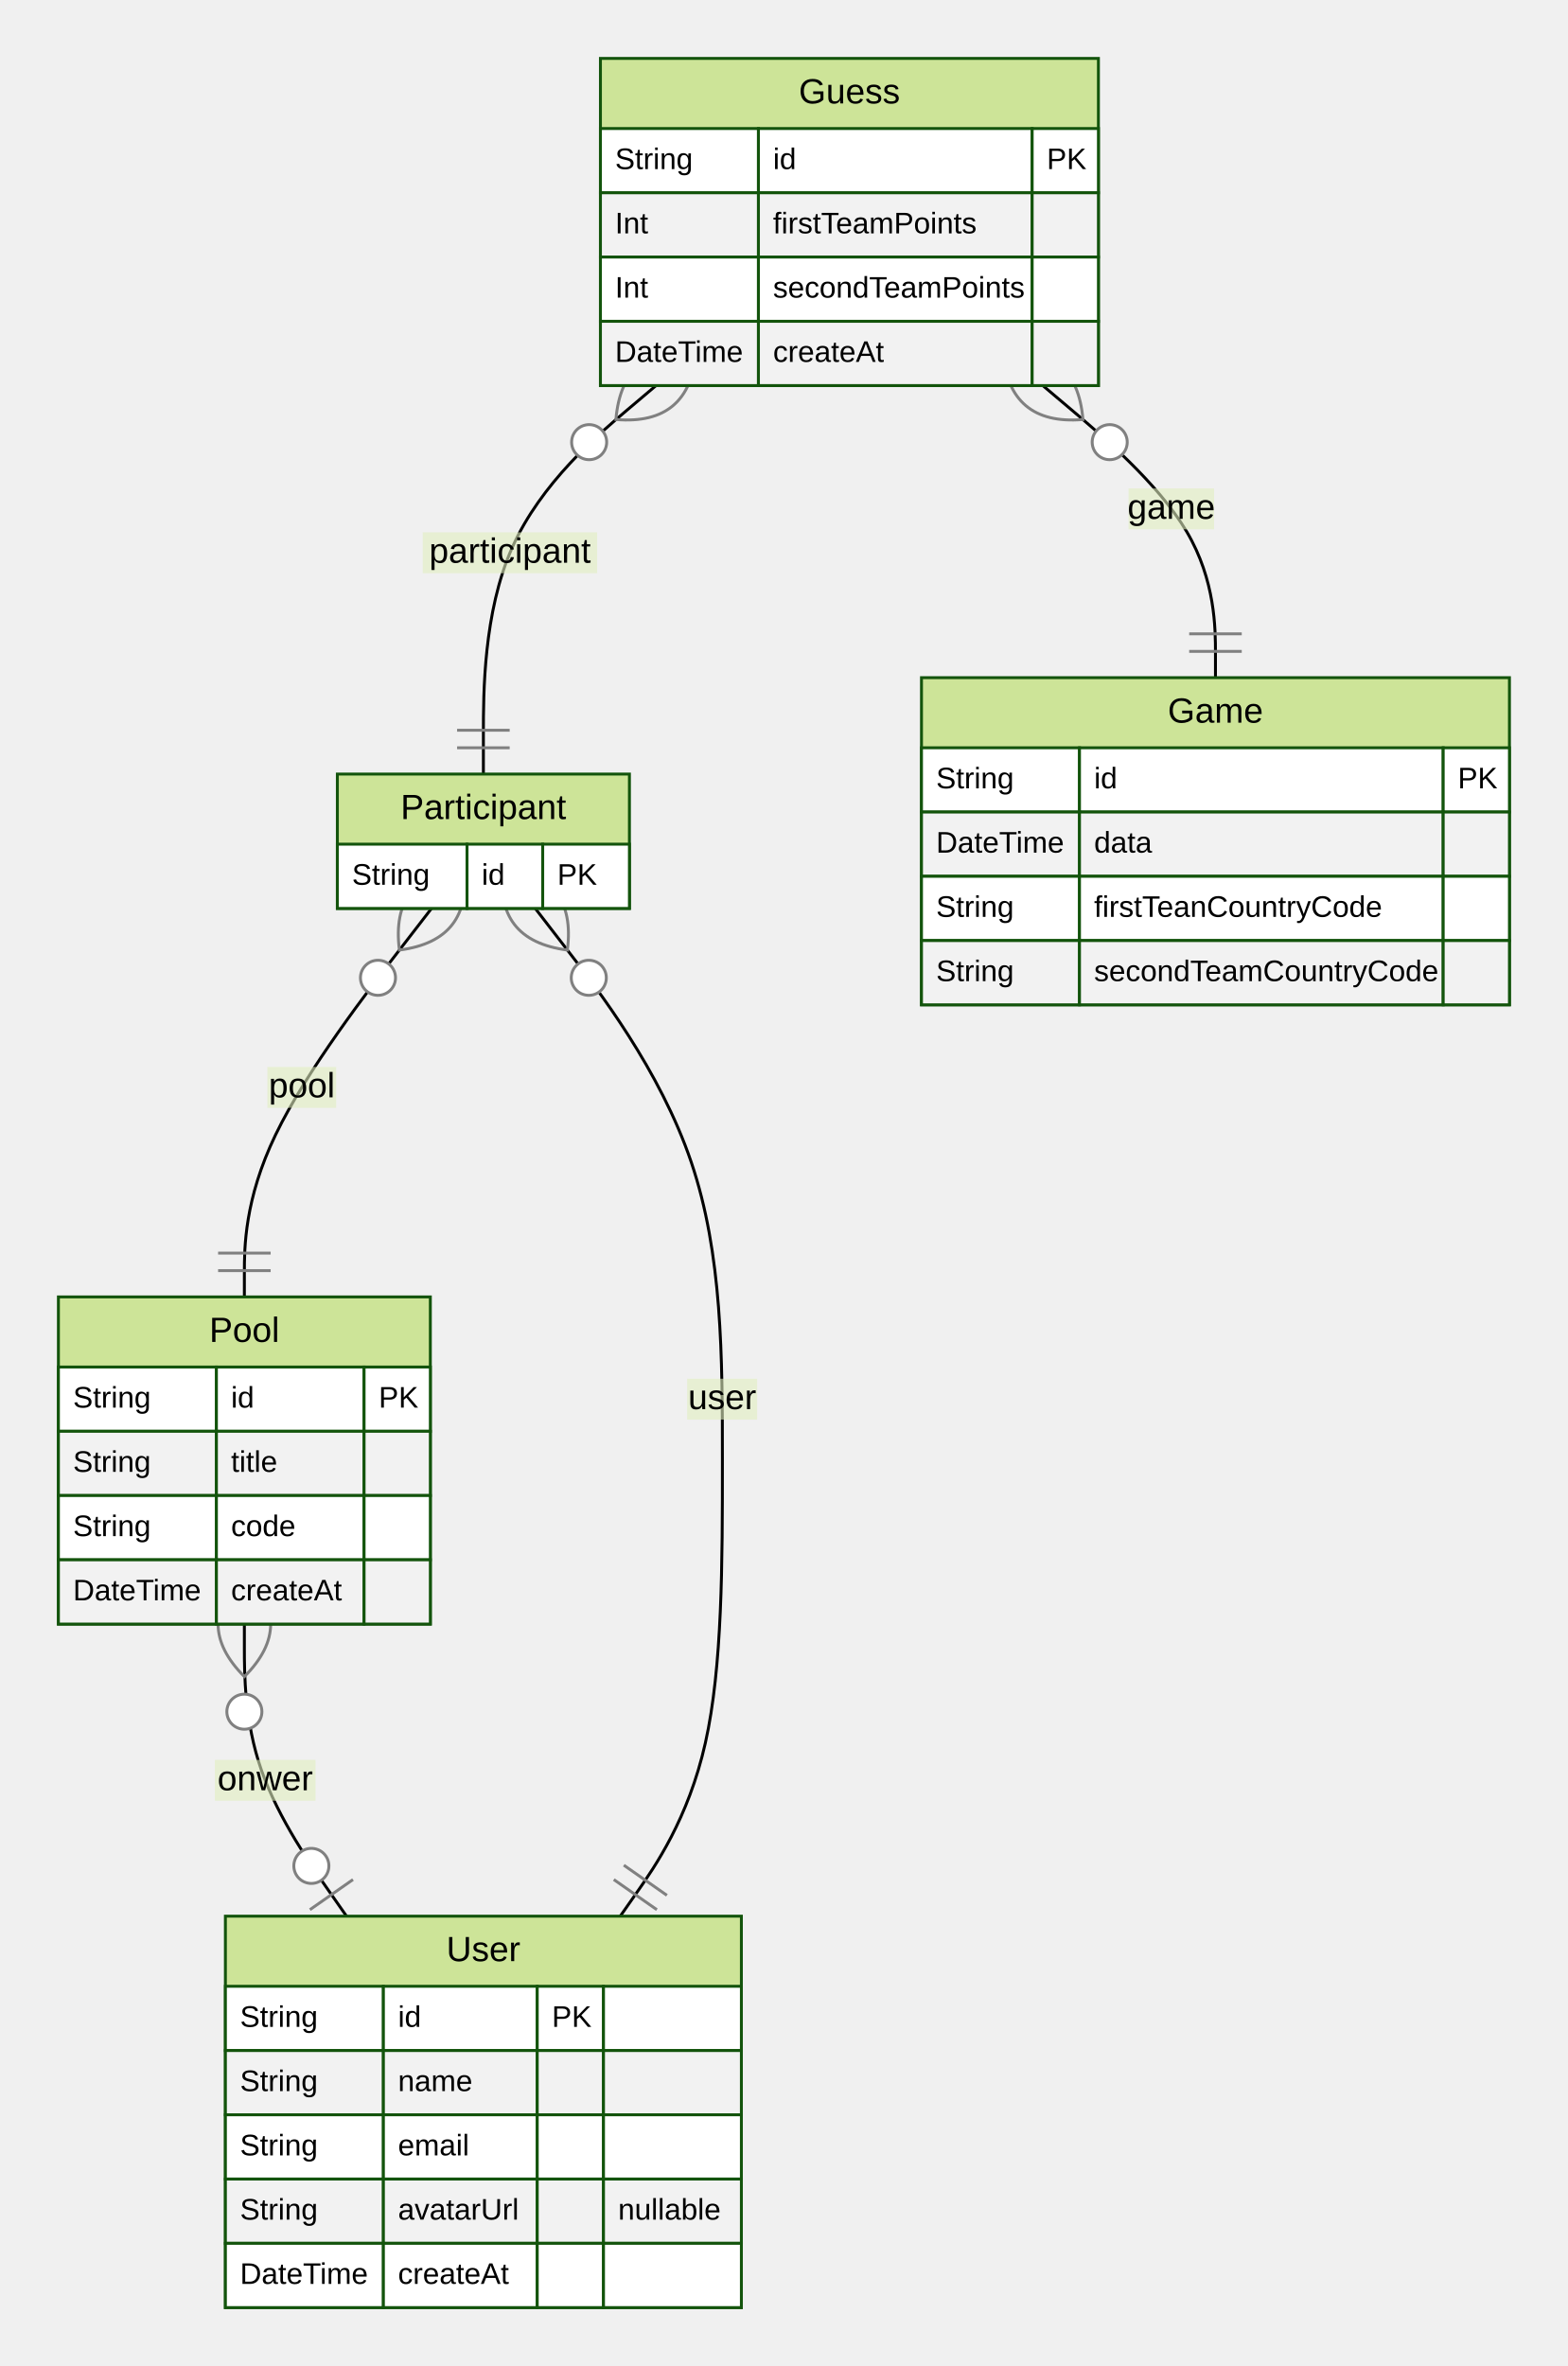
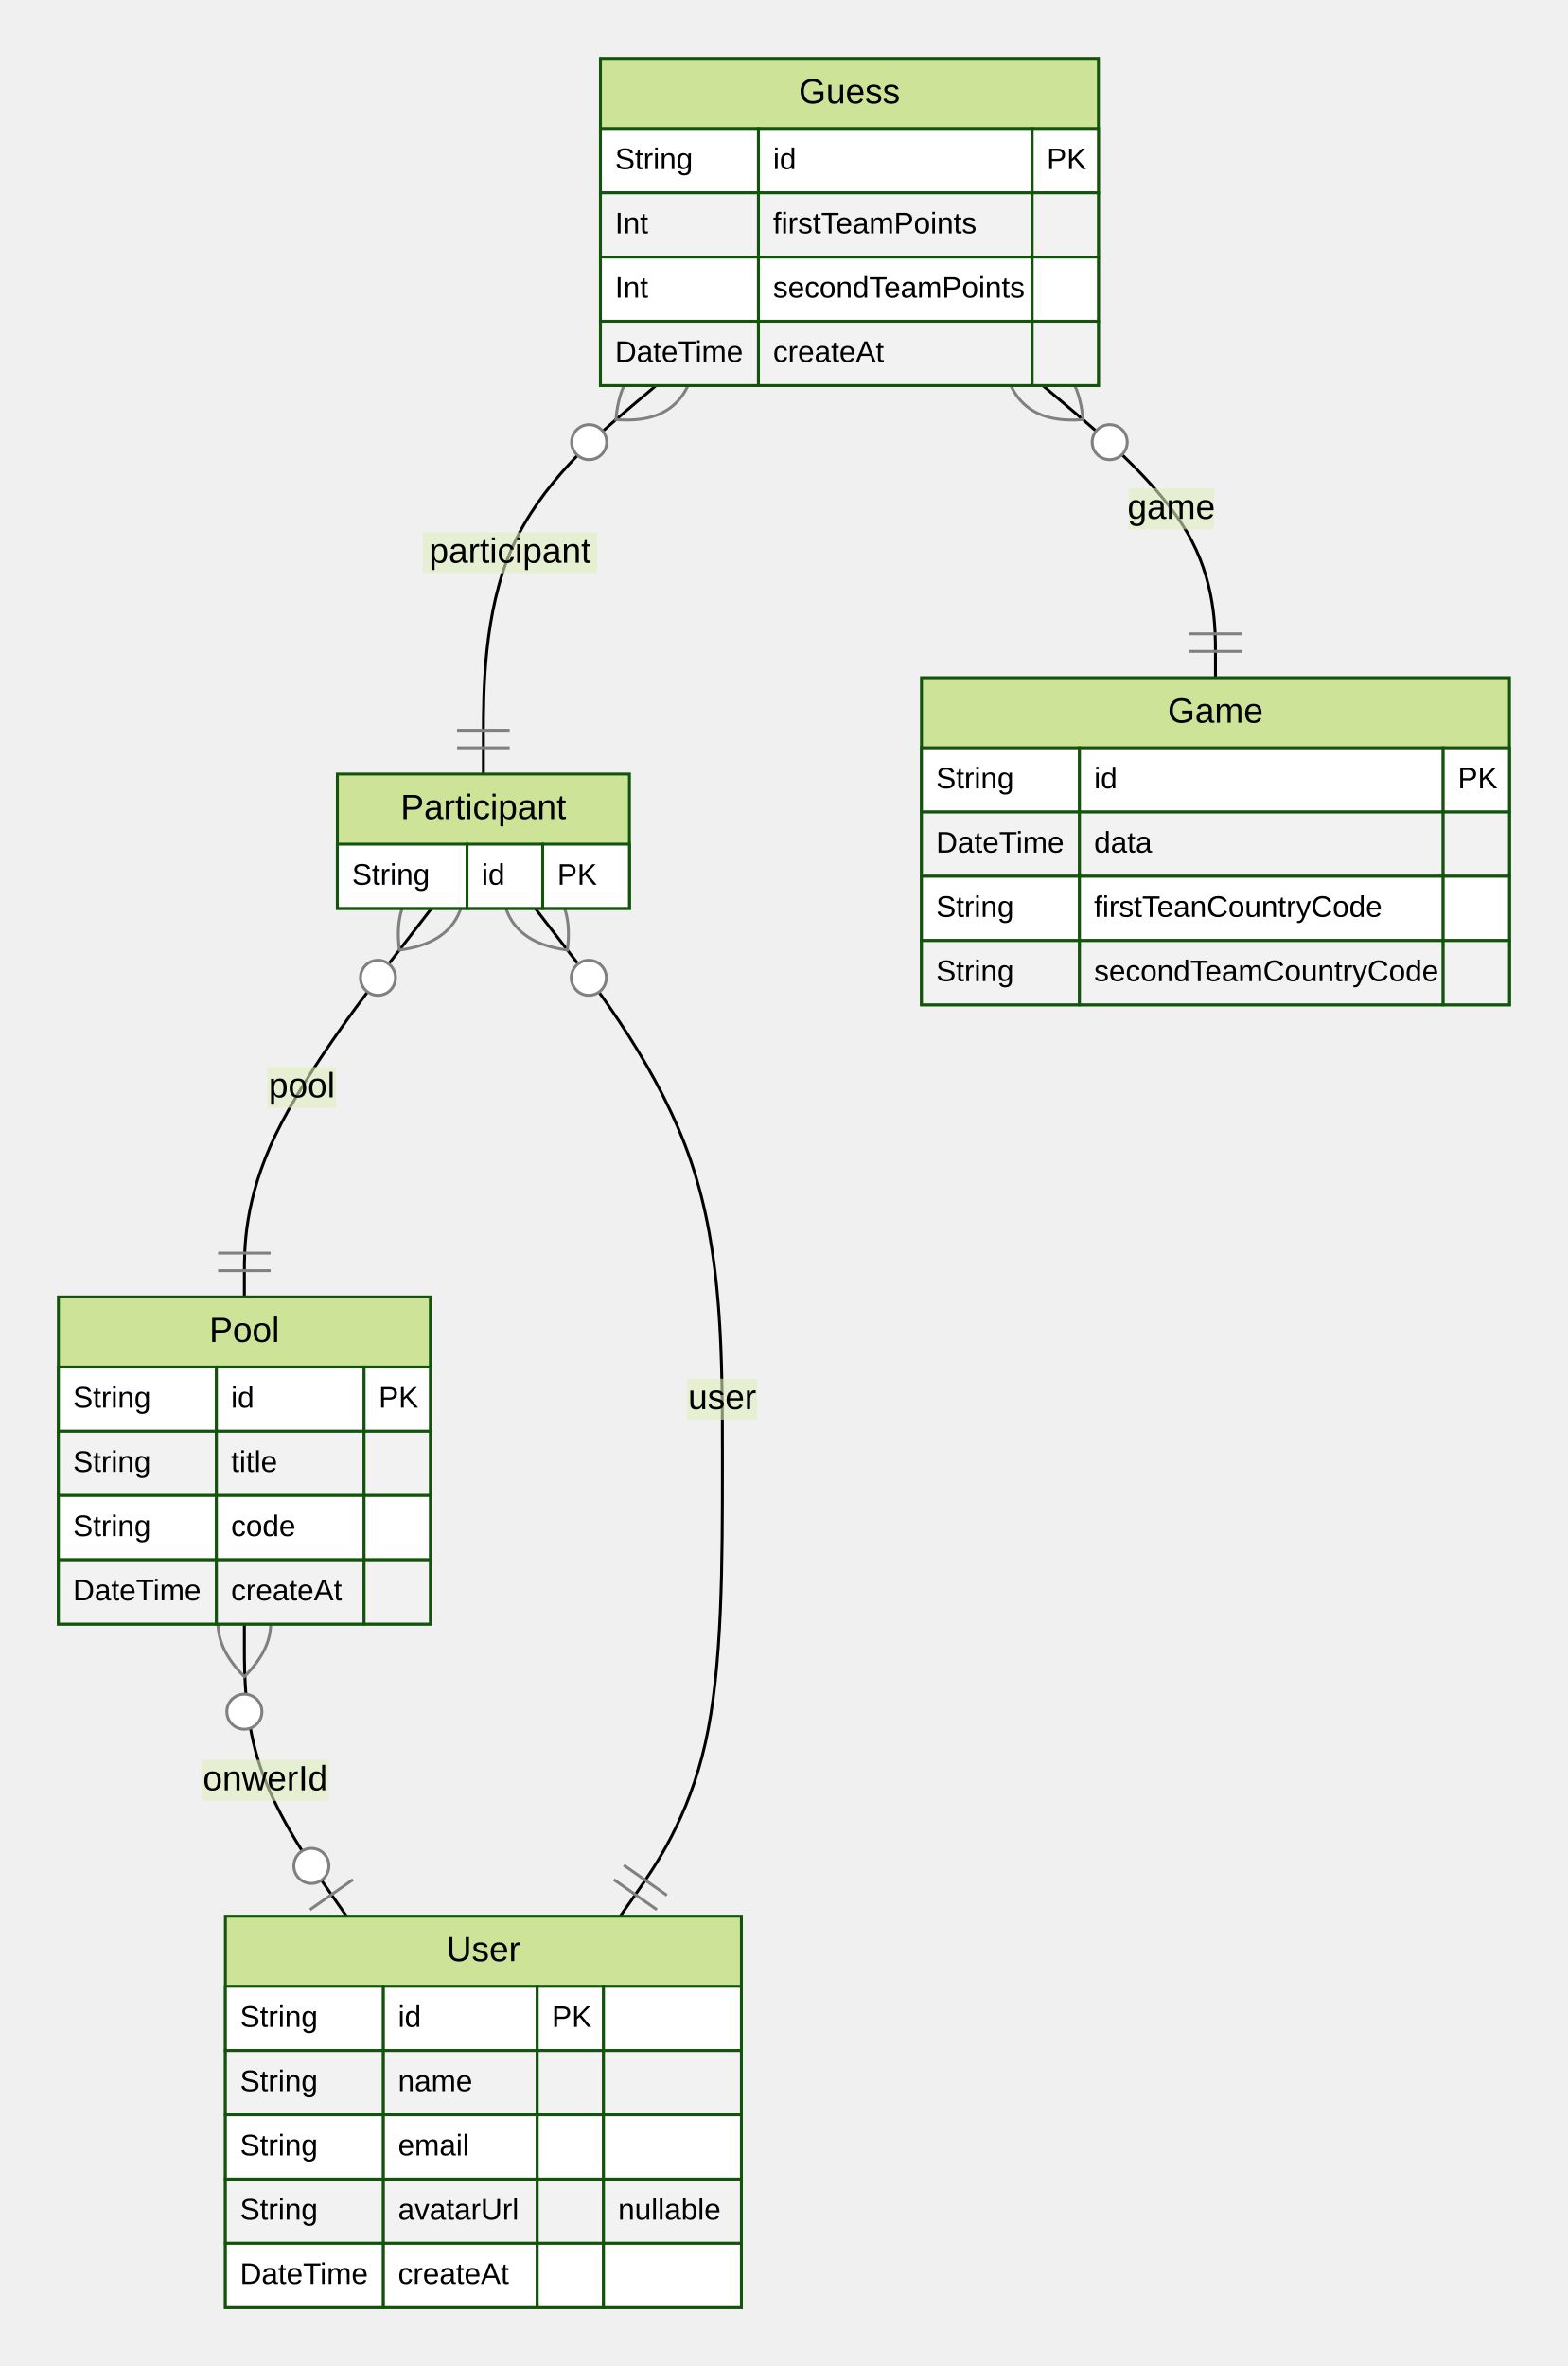
<svg xmlns="http://www.w3.org/2000/svg" aria-labelledby="chart-title-mermaid-0 chart-desc-mermaid-0" role="img" viewBox="0 0 536.82 810" style="max-width: 536.82px; background-color: white;" width="100%" id="mermaid-0">
  <style>#mermaid-0 {font-family:"trebuchet ms",verdana,arial,sans-serif;font-size:16px;fill:#000000;}#mermaid-0 .error-icon{fill:#552222;}#mermaid-0 .error-text{fill:#552222;stroke:#552222;}#mermaid-0 .edge-thickness-normal{stroke-width:2px;}#mermaid-0 .edge-thickness-thick{stroke-width:3.5px;}#mermaid-0 .edge-pattern-solid{stroke-dasharray:0;}#mermaid-0 .edge-pattern-dashed{stroke-dasharray:3;}#mermaid-0 .edge-pattern-dotted{stroke-dasharray:2;}#mermaid-0 .marker{fill:#000000;stroke:#000000;}#mermaid-0 .marker.cross{stroke:#000000;}#mermaid-0 svg{font-family:"trebuchet ms",verdana,arial,sans-serif;font-size:16px;}#mermaid-0 .entityBox{fill:#cde498;stroke:#13540c;}#mermaid-0 .attributeBoxOdd{fill:#ffffff;stroke:#13540c;}#mermaid-0 .attributeBoxEven{fill:#f2f2f2;stroke:#13540c;}#mermaid-0 .relationshipLabelBox{fill:hsl(78.158, 58.462%, 84.51%);opacity:0.7;background-color:hsl(78.158, 58.462%, 84.51%);}#mermaid-0 .relationshipLabelBox rect{opacity:0.5;}#mermaid-0 .relationshipLine{stroke:#000000;}#mermaid-0 :root{--mermaid-font-family:"trebuchet ms",verdana,arial,sans-serif;}</style>
  <g />
  <defs>
    <marker orient="auto" markerHeight="18" markerWidth="18" refY="9" refX="0" id="ONLY_ONE_START">
      <path d="M9,0 L9,18 M15,0 L15,18" fill="none" stroke="gray" />
    </marker>
  </defs>
  <defs>
    <marker orient="auto" markerHeight="18" markerWidth="18" refY="9" refX="18" id="ONLY_ONE_END">
      <path d="M3,0 L3,18 M9,0 L9,18" fill="none" stroke="gray" />
    </marker>
  </defs>
  <defs>
    <marker orient="auto" markerHeight="18" markerWidth="30" refY="9" refX="0" id="ZERO_OR_ONE_START">
      <circle r="6" cy="9" cx="21" fill="white" stroke="gray" />
      <path d="M9,0 L9,18" fill="none" stroke="gray" />
    </marker>
  </defs>
  <defs>
    <marker orient="auto" markerHeight="18" markerWidth="30" refY="9" refX="30" id="ZERO_OR_ONE_END">
      <circle r="6" cy="9" cx="9" fill="white" stroke="gray" />
      <path d="M21,0 L21,18" fill="none" stroke="gray" />
    </marker>
  </defs>
  <defs>
    <marker orient="auto" markerHeight="36" markerWidth="45" refY="18" refX="18" id="ONE_OR_MORE_START">
      <path d="M0,18 Q 18,0 36,18 Q 18,36 0,18 M42,9 L42,27" fill="none" stroke="gray" />
    </marker>
  </defs>
  <defs>
    <marker orient="auto" markerHeight="36" markerWidth="45" refY="18" refX="27" id="ONE_OR_MORE_END">
      <path d="M3,9 L3,27 M9,18 Q27,0 45,18 Q27,36 9,18" fill="none" stroke="gray" />
    </marker>
  </defs>
  <defs>
    <marker orient="auto" markerHeight="36" markerWidth="57" refY="18" refX="18" id="ZERO_OR_MORE_START">
      <circle r="6" cy="18" cx="48" fill="white" stroke="gray" />
      <path d="M0,18 Q18,0 36,18 Q18,36 0,18" fill="none" stroke="gray" />
    </marker>
  </defs>
  <defs>
    <marker orient="auto" markerHeight="36" markerWidth="57" refY="18" refX="39" id="ZERO_OR_MORE_END">
      <circle r="6" cy="18" cx="9" fill="white" stroke="gray" />
      <path d="M21,18 Q39,0 57,18 Q39,36 21,18" fill="none" stroke="gray" />
    </marker>
  </defs>
  <path marker-start="url(#ZERO_OR_MORE_START)" marker-end="url(#ZERO_OR_ONE_END)" fill="none" stroke="gray" d="M83.672,556L83.672,564.333C83.672,572.667,83.672,589.333,89.501,606C95.329,622.667,106.987,639.333,112.816,647.667L118.644,656" class="er relationshipLine" />
  <path marker-start="url(#ZERO_OR_MORE_START)" marker-end="url(#ONLY_ONE_END)" fill="none" stroke="gray" d="M183.265,311L193.944,324.833C204.624,338.667,225.984,366.333,236.664,397.833C247.344,429.333,247.344,464.667,247.344,500C247.344,535.333,247.344,570.667,241.515,596.667C235.686,622.667,224.029,639.333,218.2,647.667L212.371,656" class="er relationshipLine" />
  <path marker-start="url(#ZERO_OR_MORE_START)" marker-end="url(#ONLY_ONE_END)" fill="none" stroke="gray" d="M147.751,311L137.071,324.833C126.391,338.667,105.032,366.333,94.352,388.5C83.672,410.667,83.672,427.333,83.672,435.667L83.672,444" class="er relationshipLine" />
  <path marker-start="url(#ZERO_OR_MORE_START)" marker-end="url(#ONLY_ONE_END)" fill="none" stroke="gray" d="M224.625,132L214.772,140.333C204.919,148.667,185.213,165.333,175.361,187.5C165.508,209.667,165.508,237.333,165.508,251.167L165.508,265" class="er relationshipLine" />
  <path marker-start="url(#ZERO_OR_MORE_START)" marker-end="url(#ONLY_ONE_END)" fill="none" stroke="gray" d="M357.047,132L366.9,140.333C376.753,148.667,396.458,165.333,406.311,182C416.164,198.667,416.164,215.333,416.164,223.667L416.164,232" class="er relationshipLine" />
  <g transform="translate(20,444 )" id="Pool">
    <rect height="112" width="127.344" y="0" x="0" stroke="gray" fill-opacity="100%" fill="honeydew" class="er entityBox" />
    <text transform="translate(63.67186,12)" style="font-family: &quot;trebuchet ms&quot;, verdana, arial, sans-serif;; font-size: 12px" text-anchor="middle" dominant-baseline="middle" y="0" x="0" id="entity-Pool" class="er entityLabel">Pool</text>
    <rect height="22" width="54.096" y="24" x="0" stroke="gray" fill-opacity="100%" fill="honeydew" class="er attributeBoxOdd" />
    <text transform="translate(5,35)" style="font-family: &quot;trebuchet ms&quot;, verdana, arial, sans-serif;; font-size: 10.2px" text-anchor="left" dominant-baseline="middle" y="0" x="0" id="entity-Pool-attr-1-type" class="er entityLabel">String</text>
    <rect height="22" width="50.56" y="24" x="54.096" stroke="gray" fill-opacity="100%" fill="honeydew" class="er attributeBoxOdd" />
    <text transform="translate(59.09555,35)" style="font-family: &quot;trebuchet ms&quot;, verdana, arial, sans-serif;; font-size: 10.2px" text-anchor="left" dominant-baseline="middle" y="0" x="0" id="entity-Pool-attr-1-name" class="er entityLabel">id</text>
    <rect height="22" width="22.688" y="24" x="104.656" stroke="gray" fill-opacity="100%" fill="honeydew" class="er attributeBoxOdd" />
    <text transform="translate(109.656,35)" style="font-family: &quot;trebuchet ms&quot;, verdana, arial, sans-serif;; font-size: 10.2px" text-anchor="left" dominant-baseline="middle" y="0" x="0" id="entity-Pool-attr-1-key" class="er entityLabel">PK</text>
    <rect height="22" width="54.096" y="46" x="0" stroke="gray" fill-opacity="100%" fill="honeydew" class="er attributeBoxEven" />
    <text transform="translate(5,57)" style="font-family: &quot;trebuchet ms&quot;, verdana, arial, sans-serif;; font-size: 10.2px" text-anchor="left" dominant-baseline="middle" y="0" x="0" id="entity-Pool-attr-2-type" class="er entityLabel">String</text>
    <rect height="22" width="50.56" y="46" x="54.096" stroke="gray" fill-opacity="100%" fill="honeydew" class="er attributeBoxEven" />
    <text transform="translate(59.09555,57)" style="font-family: &quot;trebuchet ms&quot;, verdana, arial, sans-serif;; font-size: 10.2px" text-anchor="left" dominant-baseline="middle" y="0" x="0" id="entity-Pool-attr-2-name" class="er entityLabel">title</text>
    <rect height="22" width="22.688" y="46" x="104.656" stroke="gray" fill-opacity="100%" fill="honeydew" class="er attributeBoxEven" />
    <text transform="translate(109.656,57)" style="font-family: &quot;trebuchet ms&quot;, verdana, arial, sans-serif;; font-size: 10.2px" text-anchor="left" dominant-baseline="middle" y="0" x="0" id="entity-Pool-attr-2-key" class="er entityLabel" />
    <rect height="22" width="54.096" y="68" x="0" stroke="gray" fill-opacity="100%" fill="honeydew" class="er attributeBoxOdd" />
    <text transform="translate(5,79)" style="font-family: &quot;trebuchet ms&quot;, verdana, arial, sans-serif;; font-size: 10.2px" text-anchor="left" dominant-baseline="middle" y="0" x="0" id="entity-Pool-attr-3-type" class="er entityLabel">String</text>
    <rect height="22" width="50.56" y="68" x="54.096" stroke="gray" fill-opacity="100%" fill="honeydew" class="er attributeBoxOdd" />
    <text transform="translate(59.09555,79)" style="font-family: &quot;trebuchet ms&quot;, verdana, arial, sans-serif;; font-size: 10.2px" text-anchor="left" dominant-baseline="middle" y="0" x="0" id="entity-Pool-attr-3-name" class="er entityLabel">code</text>
    <rect height="22" width="22.688" y="68" x="104.656" stroke="gray" fill-opacity="100%" fill="honeydew" class="er attributeBoxOdd" />
    <text transform="translate(109.656,79)" style="font-family: &quot;trebuchet ms&quot;, verdana, arial, sans-serif;; font-size: 10.2px" text-anchor="left" dominant-baseline="middle" y="0" x="0" id="entity-Pool-attr-3-key" class="er entityLabel" />
    <rect height="22" width="54.096" y="90" x="0" stroke="gray" fill-opacity="100%" fill="honeydew" class="er attributeBoxEven" />
    <text transform="translate(5,101)" style="font-family: &quot;trebuchet ms&quot;, verdana, arial, sans-serif;; font-size: 10.2px" text-anchor="left" dominant-baseline="middle" y="0" x="0" id="entity-Pool-attr-4-type" class="er entityLabel">DateTime</text>
    <rect height="22" width="50.56" y="90" x="54.096" stroke="gray" fill-opacity="100%" fill="honeydew" class="er attributeBoxEven" />
    <text transform="translate(59.09555,101)" style="font-family: &quot;trebuchet ms&quot;, verdana, arial, sans-serif;; font-size: 10.2px" text-anchor="left" dominant-baseline="middle" y="0" x="0" id="entity-Pool-attr-4-name" class="er entityLabel">createAt</text>
    <rect height="22" width="22.688" y="90" x="104.656" stroke="gray" fill-opacity="100%" fill="honeydew" class="er attributeBoxEven" />
    <text transform="translate(109.656,101)" style="font-family: &quot;trebuchet ms&quot;, verdana, arial, sans-serif;; font-size: 10.2px" text-anchor="left" dominant-baseline="middle" y="0" x="0" id="entity-Pool-attr-4-key" class="er entityLabel" />
  </g>
  <g transform="translate(115.5078,265 )" id="Participant">
    <rect height="46" width="100" y="0" x="0" stroke="gray" fill-opacity="100%" fill="honeydew" class="er entityBox" />
    <text transform="translate(50,12)" style="font-family: &quot;trebuchet ms&quot;, verdana, arial, sans-serif;; font-size: 12px" text-anchor="middle" dominant-baseline="middle" y="0" x="0" id="entity-Participant" class="er entityLabel">Participant</text>
    <rect height="22" width="44.399" y="24" x="0" stroke="gray" fill-opacity="100%" fill="honeydew" class="er attributeBoxOdd" />
    <text transform="translate(5,35)" style="font-family: &quot;trebuchet ms&quot;, verdana, arial, sans-serif;; font-size: 10.2px" text-anchor="left" dominant-baseline="middle" y="0" x="0" id="entity-Participant-attr-1-type" class="er entityLabel">String</text>
    <rect height="22" width="25.911" y="24" x="44.399" stroke="gray" fill-opacity="100%" fill="honeydew" class="er attributeBoxOdd" />
    <text transform="translate(49.39862,35)" style="font-family: &quot;trebuchet ms&quot;, verdana, arial, sans-serif;; font-size: 10.2px" text-anchor="left" dominant-baseline="middle" y="0" x="0" id="entity-Participant-attr-1-name" class="er entityLabel">id</text>
    <rect height="22" width="29.69" y="24" x="70.31" stroke="gray" fill-opacity="100%" fill="honeydew" class="er attributeBoxOdd" />
    <text transform="translate(75.30976,35)" style="font-family: &quot;trebuchet ms&quot;, verdana, arial, sans-serif;; font-size: 10.2px" text-anchor="left" dominant-baseline="middle" y="0" x="0" id="entity-Participant-attr-1-key" class="er entityLabel">PK</text>
  </g>
  <g transform="translate(77.17397,656 )" id="User">
    <rect height="134" width="176.668" y="0" x="0" stroke="gray" fill-opacity="100%" fill="honeydew" class="er entityBox" />
    <text transform="translate(88.33382,12)" style="font-family: &quot;trebuchet ms&quot;, verdana, arial, sans-serif;; font-size: 12px" text-anchor="middle" dominant-baseline="middle" y="0" x="0" id="entity-User" class="er entityLabel">User</text>
    <rect height="22" width="54.096" y="24" x="0" stroke="gray" fill-opacity="100%" fill="honeydew" class="er attributeBoxOdd" />
    <text transform="translate(5,35)" style="font-family: &quot;trebuchet ms&quot;, verdana, arial, sans-serif;; font-size: 10.2px" text-anchor="left" dominant-baseline="middle" y="0" x="0" id="entity-User-attr-1-type" class="er entityLabel">String</text>
    <rect height="22" width="52.672" y="24" x="54.096" stroke="gray" fill-opacity="100%" fill="honeydew" class="er attributeBoxOdd" />
    <text transform="translate(59.09555,35)" style="font-family: &quot;trebuchet ms&quot;, verdana, arial, sans-serif;; font-size: 10.2px" text-anchor="left" dominant-baseline="middle" y="0" x="0" id="entity-User-attr-1-name" class="er entityLabel">id</text>
    <rect height="22" width="22.688" y="24" x="106.767" stroke="gray" fill-opacity="100%" fill="honeydew" class="er attributeBoxOdd" />
    <text transform="translate(111.7674,35)" style="font-family: &quot;trebuchet ms&quot;, verdana, arial, sans-serif;; font-size: 10.2px" text-anchor="left" dominant-baseline="middle" y="0" x="0" id="entity-User-attr-1-key" class="er entityLabel">PK</text>
    <rect height="22" width="47.213" y="24" x="129.455" stroke="gray" fill-opacity="100%" fill="honeydew" class="er attributeBoxOdd" />
    <text transform="translate(134.4551,35)" style="font-family: &quot;trebuchet ms&quot;, verdana, arial, sans-serif;; font-size: 10.2px" text-anchor="left" dominant-baseline="middle" y="0" x="0" id="entity-User-attr-1-comment" class="er entityLabel" />
    <rect height="22" width="54.096" y="46" x="0" stroke="gray" fill-opacity="100%" fill="honeydew" class="er attributeBoxEven" />
    <text transform="translate(5,57)" style="font-family: &quot;trebuchet ms&quot;, verdana, arial, sans-serif;; font-size: 10.2px" text-anchor="left" dominant-baseline="middle" y="0" x="0" id="entity-User-attr-2-type" class="er entityLabel">String</text>
    <rect height="22" width="52.672" y="46" x="54.096" stroke="gray" fill-opacity="100%" fill="honeydew" class="er attributeBoxEven" />
    <text transform="translate(59.09555,57)" style="font-family: &quot;trebuchet ms&quot;, verdana, arial, sans-serif;; font-size: 10.2px" text-anchor="left" dominant-baseline="middle" y="0" x="0" id="entity-User-attr-2-name" class="er entityLabel">name</text>
    <rect height="22" width="22.688" y="46" x="106.767" stroke="gray" fill-opacity="100%" fill="honeydew" class="er attributeBoxEven" />
    <text transform="translate(111.7674,57)" style="font-family: &quot;trebuchet ms&quot;, verdana, arial, sans-serif;; font-size: 10.2px" text-anchor="left" dominant-baseline="middle" y="0" x="0" id="entity-User-attr-2-key" class="er entityLabel" />
    <rect height="22" width="47.213" y="46" x="129.455" stroke="gray" fill-opacity="100%" fill="honeydew" class="er attributeBoxEven" />
    <text transform="translate(134.4551,57)" style="font-family: &quot;trebuchet ms&quot;, verdana, arial, sans-serif;; font-size: 10.2px" text-anchor="left" dominant-baseline="middle" y="0" x="0" id="entity-User-attr-2-comment" class="er entityLabel" />
    <rect height="22" width="54.096" y="68" x="0" stroke="gray" fill-opacity="100%" fill="honeydew" class="er attributeBoxOdd" />
    <text transform="translate(5,79)" style="font-family: &quot;trebuchet ms&quot;, verdana, arial, sans-serif;; font-size: 10.2px" text-anchor="left" dominant-baseline="middle" y="0" x="0" id="entity-User-attr-3-type" class="er entityLabel">String</text>
    <rect height="22" width="52.672" y="68" x="54.096" stroke="gray" fill-opacity="100%" fill="honeydew" class="er attributeBoxOdd" />
    <text transform="translate(59.09555,79)" style="font-family: &quot;trebuchet ms&quot;, verdana, arial, sans-serif;; font-size: 10.2px" text-anchor="left" dominant-baseline="middle" y="0" x="0" id="entity-User-attr-3-name" class="er entityLabel">email</text>
    <rect height="22" width="22.688" y="68" x="106.767" stroke="gray" fill-opacity="100%" fill="honeydew" class="er attributeBoxOdd" />
    <text transform="translate(111.7674,79)" style="font-family: &quot;trebuchet ms&quot;, verdana, arial, sans-serif;; font-size: 10.2px" text-anchor="left" dominant-baseline="middle" y="0" x="0" id="entity-User-attr-3-key" class="er entityLabel" />
    <rect height="22" width="47.213" y="68" x="129.455" stroke="gray" fill-opacity="100%" fill="honeydew" class="er attributeBoxOdd" />
    <text transform="translate(134.4551,79)" style="font-family: &quot;trebuchet ms&quot;, verdana, arial, sans-serif;; font-size: 10.2px" text-anchor="left" dominant-baseline="middle" y="0" x="0" id="entity-User-attr-3-comment" class="er entityLabel" />
    <rect height="22" width="54.096" y="90" x="0" stroke="gray" fill-opacity="100%" fill="honeydew" class="er attributeBoxEven" />
    <text transform="translate(5,101)" style="font-family: &quot;trebuchet ms&quot;, verdana, arial, sans-serif;; font-size: 10.2px" text-anchor="left" dominant-baseline="middle" y="0" x="0" id="entity-User-attr-4-type" class="er entityLabel">String</text>
    <rect height="22" width="52.672" y="90" x="54.096" stroke="gray" fill-opacity="100%" fill="honeydew" class="er attributeBoxEven" />
    <text transform="translate(59.09555,101)" style="font-family: &quot;trebuchet ms&quot;, verdana, arial, sans-serif;; font-size: 10.2px" text-anchor="left" dominant-baseline="middle" y="0" x="0" id="entity-User-attr-4-name" class="er entityLabel">avatarUrl</text>
    <rect height="22" width="22.688" y="90" x="106.767" stroke="gray" fill-opacity="100%" fill="honeydew" class="er attributeBoxEven" />
    <text transform="translate(111.7674,101)" style="font-family: &quot;trebuchet ms&quot;, verdana, arial, sans-serif;; font-size: 10.2px" text-anchor="left" dominant-baseline="middle" y="0" x="0" id="entity-User-attr-4-key" class="er entityLabel" />
    <rect height="22" width="47.213" y="90" x="129.455" stroke="gray" fill-opacity="100%" fill="honeydew" class="er attributeBoxEven" />
    <text transform="translate(134.4551,101)" style="font-family: &quot;trebuchet ms&quot;, verdana, arial, sans-serif;; font-size: 10.2px" text-anchor="left" dominant-baseline="middle" y="0" x="0" id="entity-User-attr-4-comment" class="er entityLabel">nullable</text>
    <rect height="22" width="54.096" y="112" x="0" stroke="gray" fill-opacity="100%" fill="honeydew" class="er attributeBoxOdd" />
    <text transform="translate(5,123)" style="font-family: &quot;trebuchet ms&quot;, verdana, arial, sans-serif;; font-size: 10.2px" text-anchor="left" dominant-baseline="middle" y="0" x="0" id="entity-User-attr-5-type" class="er entityLabel">DateTime</text>
    <rect height="22" width="52.672" y="112" x="54.096" stroke="gray" fill-opacity="100%" fill="honeydew" class="er attributeBoxOdd" />
    <text transform="translate(59.09555,123)" style="font-family: &quot;trebuchet ms&quot;, verdana, arial, sans-serif;; font-size: 10.2px" text-anchor="left" dominant-baseline="middle" y="0" x="0" id="entity-User-attr-5-name" class="er entityLabel">createAt</text>
    <rect height="22" width="22.688" y="112" x="106.767" stroke="gray" fill-opacity="100%" fill="honeydew" class="er attributeBoxOdd" />
    <text transform="translate(111.7674,123)" style="font-family: &quot;trebuchet ms&quot;, verdana, arial, sans-serif;; font-size: 10.2px" text-anchor="left" dominant-baseline="middle" y="0" x="0" id="entity-User-attr-5-key" class="er entityLabel" />
    <rect height="22" width="47.213" y="112" x="129.455" stroke="gray" fill-opacity="100%" fill="honeydew" class="er attributeBoxOdd" />
    <text transform="translate(134.4551,123)" style="font-family: &quot;trebuchet ms&quot;, verdana, arial, sans-serif;; font-size: 10.2px" text-anchor="left" dominant-baseline="middle" y="0" x="0" id="entity-User-attr-5-comment" class="er entityLabel" />
  </g>
  <g transform="translate(315.5078,232 )" id="Game">
    <rect height="112" width="201.312" y="0" x="0" stroke="gray" fill-opacity="100%" fill="honeydew" class="er entityBox" />
    <text transform="translate(100.6562,12)" style="font-family: &quot;trebuchet ms&quot;, verdana, arial, sans-serif;; font-size: 12px" text-anchor="middle" dominant-baseline="middle" y="0" x="0" id="entity-Game" class="er entityLabel">Game</text>
    <rect height="22" width="54.096" y="24" x="0" stroke="gray" fill-opacity="100%" fill="honeydew" class="er attributeBoxOdd" />
    <text transform="translate(5,35)" style="font-family: &quot;trebuchet ms&quot;, verdana, arial, sans-serif;; font-size: 10.2px" text-anchor="left" dominant-baseline="middle" y="0" x="0" id="entity-Game-attr-1-type" class="er entityLabel">String</text>
    <rect height="22" width="124.529" y="24" x="54.096" stroke="gray" fill-opacity="100%" fill="honeydew" class="er attributeBoxOdd" />
    <text transform="translate(59.09555,35)" style="font-family: &quot;trebuchet ms&quot;, verdana, arial, sans-serif;; font-size: 10.2px" text-anchor="left" dominant-baseline="middle" y="0" x="0" id="entity-Game-attr-1-name" class="er entityLabel">id</text>
    <rect height="22" width="22.688" y="24" x="178.625" stroke="gray" fill-opacity="100%" fill="honeydew" class="er attributeBoxOdd" />
    <text transform="translate(183.6248,35)" style="font-family: &quot;trebuchet ms&quot;, verdana, arial, sans-serif;; font-size: 10.2px" text-anchor="left" dominant-baseline="middle" y="0" x="0" id="entity-Game-attr-1-key" class="er entityLabel">PK</text>
    <rect height="22" width="54.096" y="46" x="0" stroke="gray" fill-opacity="100%" fill="honeydew" class="er attributeBoxEven" />
    <text transform="translate(5,57)" style="font-family: &quot;trebuchet ms&quot;, verdana, arial, sans-serif;; font-size: 10.2px" text-anchor="left" dominant-baseline="middle" y="0" x="0" id="entity-Game-attr-2-type" class="er entityLabel">DateTime</text>
    <rect height="22" width="124.529" y="46" x="54.096" stroke="gray" fill-opacity="100%" fill="honeydew" class="er attributeBoxEven" />
    <text transform="translate(59.09555,57)" style="font-family: &quot;trebuchet ms&quot;, verdana, arial, sans-serif;; font-size: 10.2px" text-anchor="left" dominant-baseline="middle" y="0" x="0" id="entity-Game-attr-2-name" class="er entityLabel">data</text>
    <rect height="22" width="22.688" y="46" x="178.625" stroke="gray" fill-opacity="100%" fill="honeydew" class="er attributeBoxEven" />
    <text transform="translate(183.6248,57)" style="font-family: &quot;trebuchet ms&quot;, verdana, arial, sans-serif;; font-size: 10.2px" text-anchor="left" dominant-baseline="middle" y="0" x="0" id="entity-Game-attr-2-key" class="er entityLabel" />
    <rect height="22" width="54.096" y="68" x="0" stroke="gray" fill-opacity="100%" fill="honeydew" class="er attributeBoxOdd" />
    <text transform="translate(5,79)" style="font-family: &quot;trebuchet ms&quot;, verdana, arial, sans-serif;; font-size: 10.2px" text-anchor="left" dominant-baseline="middle" y="0" x="0" id="entity-Game-attr-3-type" class="er entityLabel">String</text>
    <rect height="22" width="124.529" y="68" x="54.096" stroke="gray" fill-opacity="100%" fill="honeydew" class="er attributeBoxOdd" />
    <text transform="translate(59.09555,79)" style="font-family: &quot;trebuchet ms&quot;, verdana, arial, sans-serif;; font-size: 10.2px" text-anchor="left" dominant-baseline="middle" y="0" x="0" id="entity-Game-attr-3-name" class="er entityLabel">firstTeanCountryCode</text>
    <rect height="22" width="22.688" y="68" x="178.625" stroke="gray" fill-opacity="100%" fill="honeydew" class="er attributeBoxOdd" />
    <text transform="translate(183.6248,79)" style="font-family: &quot;trebuchet ms&quot;, verdana, arial, sans-serif;; font-size: 10.2px" text-anchor="left" dominant-baseline="middle" y="0" x="0" id="entity-Game-attr-3-key" class="er entityLabel" />
    <rect height="22" width="54.096" y="90" x="0" stroke="gray" fill-opacity="100%" fill="honeydew" class="er attributeBoxEven" />
    <text transform="translate(5,101)" style="font-family: &quot;trebuchet ms&quot;, verdana, arial, sans-serif;; font-size: 10.2px" text-anchor="left" dominant-baseline="middle" y="0" x="0" id="entity-Game-attr-4-type" class="er entityLabel">String</text>
    <rect height="22" width="124.529" y="90" x="54.096" stroke="gray" fill-opacity="100%" fill="honeydew" class="er attributeBoxEven" />
    <text transform="translate(59.09555,101)" style="font-family: &quot;trebuchet ms&quot;, verdana, arial, sans-serif;; font-size: 10.2px" text-anchor="left" dominant-baseline="middle" y="0" x="0" id="entity-Game-attr-4-name" class="er entityLabel">secondTeamCountryCode</text>
    <rect height="22" width="22.688" y="90" x="178.625" stroke="gray" fill-opacity="100%" fill="honeydew" class="er attributeBoxEven" />
    <text transform="translate(183.6248,101)" style="font-family: &quot;trebuchet ms&quot;, verdana, arial, sans-serif;; font-size: 10.2px" text-anchor="left" dominant-baseline="middle" y="0" x="0" id="entity-Game-attr-4-key" class="er entityLabel" />
  </g>
  <g transform="translate(205.5837,20 )" id="Guess">
    <rect height="112" width="170.504" y="0" x="0" stroke="gray" fill-opacity="100%" fill="honeydew" class="er entityBox" />
    <text transform="translate(85.2522,12)" style="font-family: &quot;trebuchet ms&quot;, verdana, arial, sans-serif;; font-size: 12px" text-anchor="middle" dominant-baseline="middle" y="0" x="0" id="entity-Guess" class="er entityLabel">Guess</text>
    <rect height="22" width="54.096" y="24" x="0" stroke="gray" fill-opacity="100%" fill="honeydew" class="er attributeBoxOdd" />
    <text transform="translate(5,35)" style="font-family: &quot;trebuchet ms&quot;, verdana, arial, sans-serif;; font-size: 10.2px" text-anchor="left" dominant-baseline="middle" y="0" x="0" id="entity-Guess-attr-1-type" class="er entityLabel">String</text>
    <rect height="22" width="93.721" y="24" x="54.096" stroke="gray" fill-opacity="100%" fill="honeydew" class="er attributeBoxOdd" />
    <text transform="translate(59.09555,35)" style="font-family: &quot;trebuchet ms&quot;, verdana, arial, sans-serif;; font-size: 10.2px" text-anchor="left" dominant-baseline="middle" y="0" x="0" id="entity-Guess-attr-1-name" class="er entityLabel">id</text>
    <rect height="22" width="22.688" y="24" x="147.817" stroke="gray" fill-opacity="100%" fill="honeydew" class="er attributeBoxOdd" />
    <text transform="translate(152.8167,35)" style="font-family: &quot;trebuchet ms&quot;, verdana, arial, sans-serif;; font-size: 10.2px" text-anchor="left" dominant-baseline="middle" y="0" x="0" id="entity-Guess-attr-1-key" class="er entityLabel">PK</text>
    <rect height="22" width="54.096" y="46" x="0" stroke="gray" fill-opacity="100%" fill="honeydew" class="er attributeBoxEven" />
    <text transform="translate(5,57)" style="font-family: &quot;trebuchet ms&quot;, verdana, arial, sans-serif;; font-size: 10.2px" text-anchor="left" dominant-baseline="middle" y="0" x="0" id="entity-Guess-attr-2-type" class="er entityLabel">Int</text>
    <rect height="22" width="93.721" y="46" x="54.096" stroke="gray" fill-opacity="100%" fill="honeydew" class="er attributeBoxEven" />
    <text transform="translate(59.09555,57)" style="font-family: &quot;trebuchet ms&quot;, verdana, arial, sans-serif;; font-size: 10.2px" text-anchor="left" dominant-baseline="middle" y="0" x="0" id="entity-Guess-attr-2-name" class="er entityLabel">firstTeamPoints</text>
    <rect height="22" width="22.688" y="46" x="147.817" stroke="gray" fill-opacity="100%" fill="honeydew" class="er attributeBoxEven" />
    <text transform="translate(152.8167,57)" style="font-family: &quot;trebuchet ms&quot;, verdana, arial, sans-serif;; font-size: 10.2px" text-anchor="left" dominant-baseline="middle" y="0" x="0" id="entity-Guess-attr-2-key" class="er entityLabel" />
    <rect height="22" width="54.096" y="68" x="0" stroke="gray" fill-opacity="100%" fill="honeydew" class="er attributeBoxOdd" />
    <text transform="translate(5,79)" style="font-family: &quot;trebuchet ms&quot;, verdana, arial, sans-serif;; font-size: 10.2px" text-anchor="left" dominant-baseline="middle" y="0" x="0" id="entity-Guess-attr-3-type" class="er entityLabel">Int</text>
    <rect height="22" width="93.721" y="68" x="54.096" stroke="gray" fill-opacity="100%" fill="honeydew" class="er attributeBoxOdd" />
    <text transform="translate(59.09555,79)" style="font-family: &quot;trebuchet ms&quot;, verdana, arial, sans-serif;; font-size: 10.2px" text-anchor="left" dominant-baseline="middle" y="0" x="0" id="entity-Guess-attr-3-name" class="er entityLabel">secondTeamPoints</text>
    <rect height="22" width="22.688" y="68" x="147.817" stroke="gray" fill-opacity="100%" fill="honeydew" class="er attributeBoxOdd" />
    <text transform="translate(152.8167,79)" style="font-family: &quot;trebuchet ms&quot;, verdana, arial, sans-serif;; font-size: 10.2px" text-anchor="left" dominant-baseline="middle" y="0" x="0" id="entity-Guess-attr-3-key" class="er entityLabel" />
    <rect height="22" width="54.096" y="90" x="0" stroke="gray" fill-opacity="100%" fill="honeydew" class="er attributeBoxEven" />
    <text transform="translate(5,101)" style="font-family: &quot;trebuchet ms&quot;, verdana, arial, sans-serif;; font-size: 10.2px" text-anchor="left" dominant-baseline="middle" y="0" x="0" id="entity-Guess-attr-4-type" class="er entityLabel">DateTime</text>
    <rect height="22" width="93.721" y="90" x="54.096" stroke="gray" fill-opacity="100%" fill="honeydew" class="er attributeBoxEven" />
    <text transform="translate(59.09555,101)" style="font-family: &quot;trebuchet ms&quot;, verdana, arial, sans-serif;; font-size: 10.2px" text-anchor="left" dominant-baseline="middle" y="0" x="0" id="entity-Guess-attr-4-name" class="er entityLabel">createAt</text>
    <rect height="22" width="22.688" y="90" x="147.817" stroke="gray" fill-opacity="100%" fill="honeydew" class="er attributeBoxEven" />
    <text transform="translate(152.8167,101)" style="font-family: &quot;trebuchet ms&quot;, verdana, arial, sans-serif;; font-size: 10.2px" text-anchor="left" dominant-baseline="middle" y="0" x="0" id="entity-Guess-attr-4-key" class="er entityLabel" />
  </g>
-   <rect fill-opacity="85%" fill="white" height="14" width="34.471" y="602.488" x="73.567" class="er relationshipLabelBox" />
-   <text style="font-family: &quot;trebuchet ms&quot;, verdana, arial, sans-serif;; font-size: 12px" dominant-baseline="middle" text-anchor="middle" y="609.488" x="90.803" id="rel1" class="er relationshipLabel">onwer</text>
+   <rect fill-opacity="85%" fill="white" height="14" width="43.475" y="602.488" x="69.065" class="er relationshipLabelBox" />
+   <text style="font-family: &quot;trebuchet ms&quot;, verdana, arial, sans-serif;; font-size: 12px" dominant-baseline="middle" text-anchor="middle" y="609.488" x="90.803" id="rel1" class="er relationshipLabel">onwerId</text>
  <rect fill-opacity="85%" fill="white" height="14" width="23.959" y="472.004" x="235.281" class="er relationshipLabelBox" />
  <text style="font-family: &quot;trebuchet ms&quot;, verdana, arial, sans-serif;; font-size: 12px" dominant-baseline="middle" text-anchor="middle" y="479.004" x="247.26" id="rel2" class="er relationshipLabel">user</text>
  <rect fill-opacity="85%" fill="white" height="14" width="23.564" y="365.27" x="91.555" class="er relationshipLabelBox" />
  <text style="font-family: &quot;trebuchet ms&quot;, verdana, arial, sans-serif;; font-size: 12px" dominant-baseline="middle" text-anchor="middle" y="372.27" x="103.338" id="rel3" class="er relationshipLabel">pool</text>
  <rect fill-opacity="85%" fill="white" height="14" width="59.744" y="182.256" x="144.733" class="er relationshipLabelBox" />
  <text style="font-family: &quot;trebuchet ms&quot;, verdana, arial, sans-serif;; font-size: 12px" dominant-baseline="middle" text-anchor="middle" y="189.256" x="174.605" id="rel4" class="er relationshipLabel">participant</text>
  <rect fill-opacity="85%" fill="white" height="14" width="29.289" y="167.222" x="386.403" class="er relationshipLabelBox" />
  <text style="font-family: &quot;trebuchet ms&quot;, verdana, arial, sans-serif;; font-size: 12px" dominant-baseline="middle" text-anchor="middle" y="174.222" x="401.048" id="rel5" class="er relationshipLabel">game</text>
</svg>
